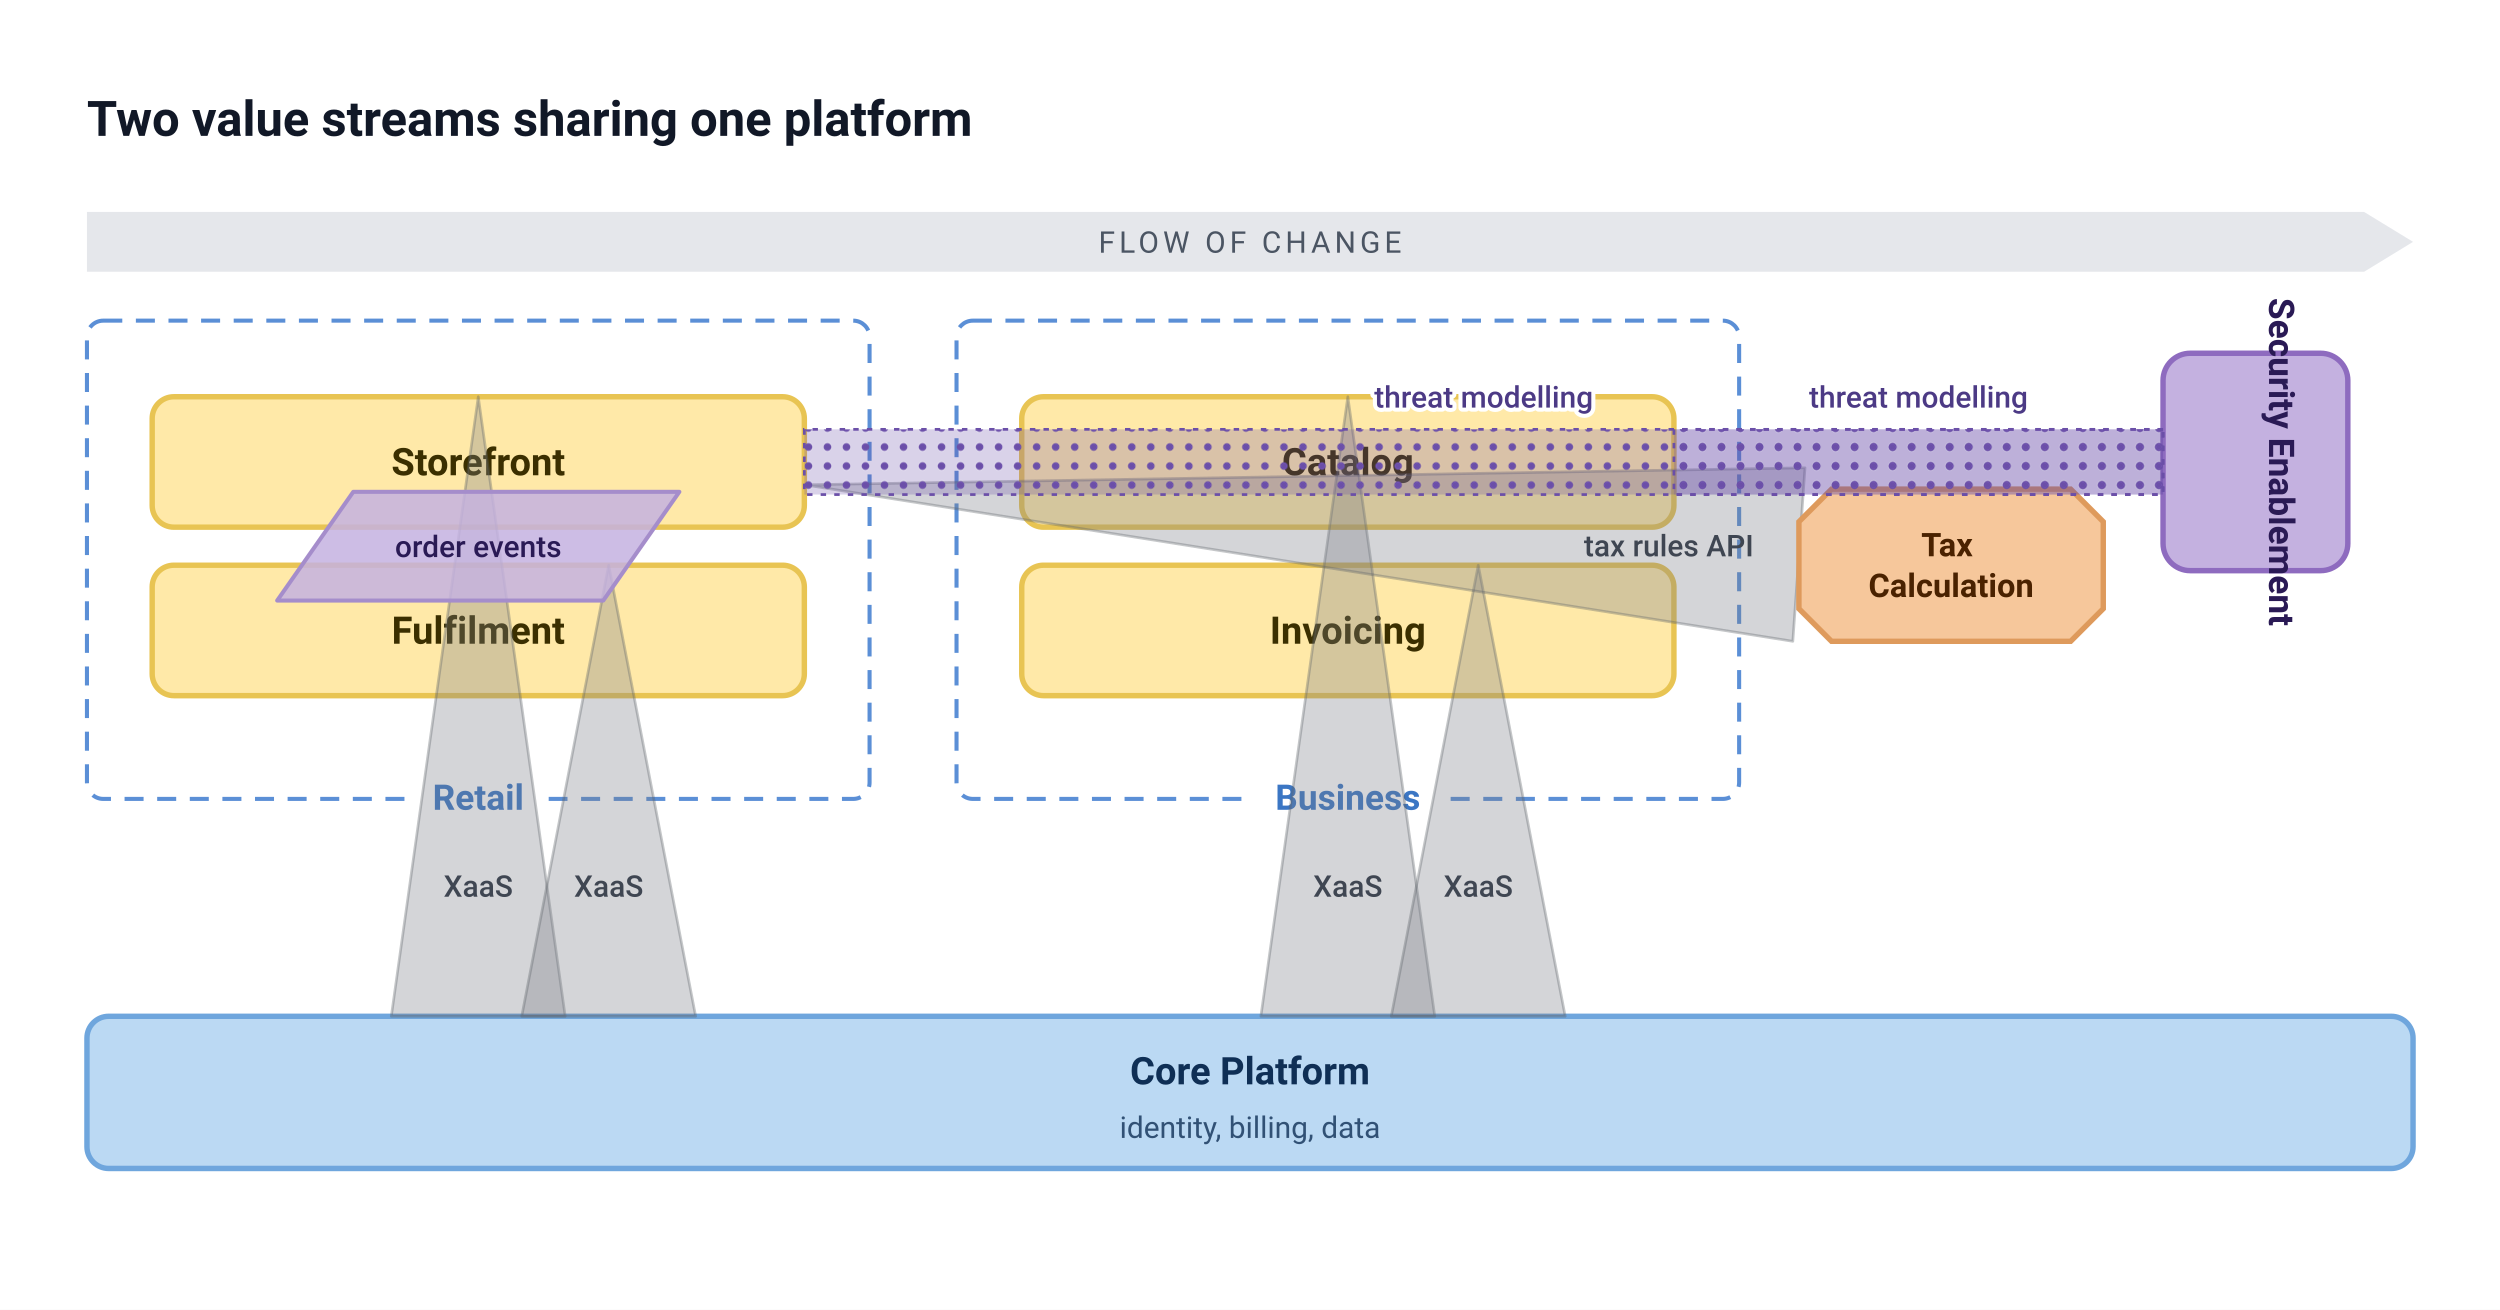
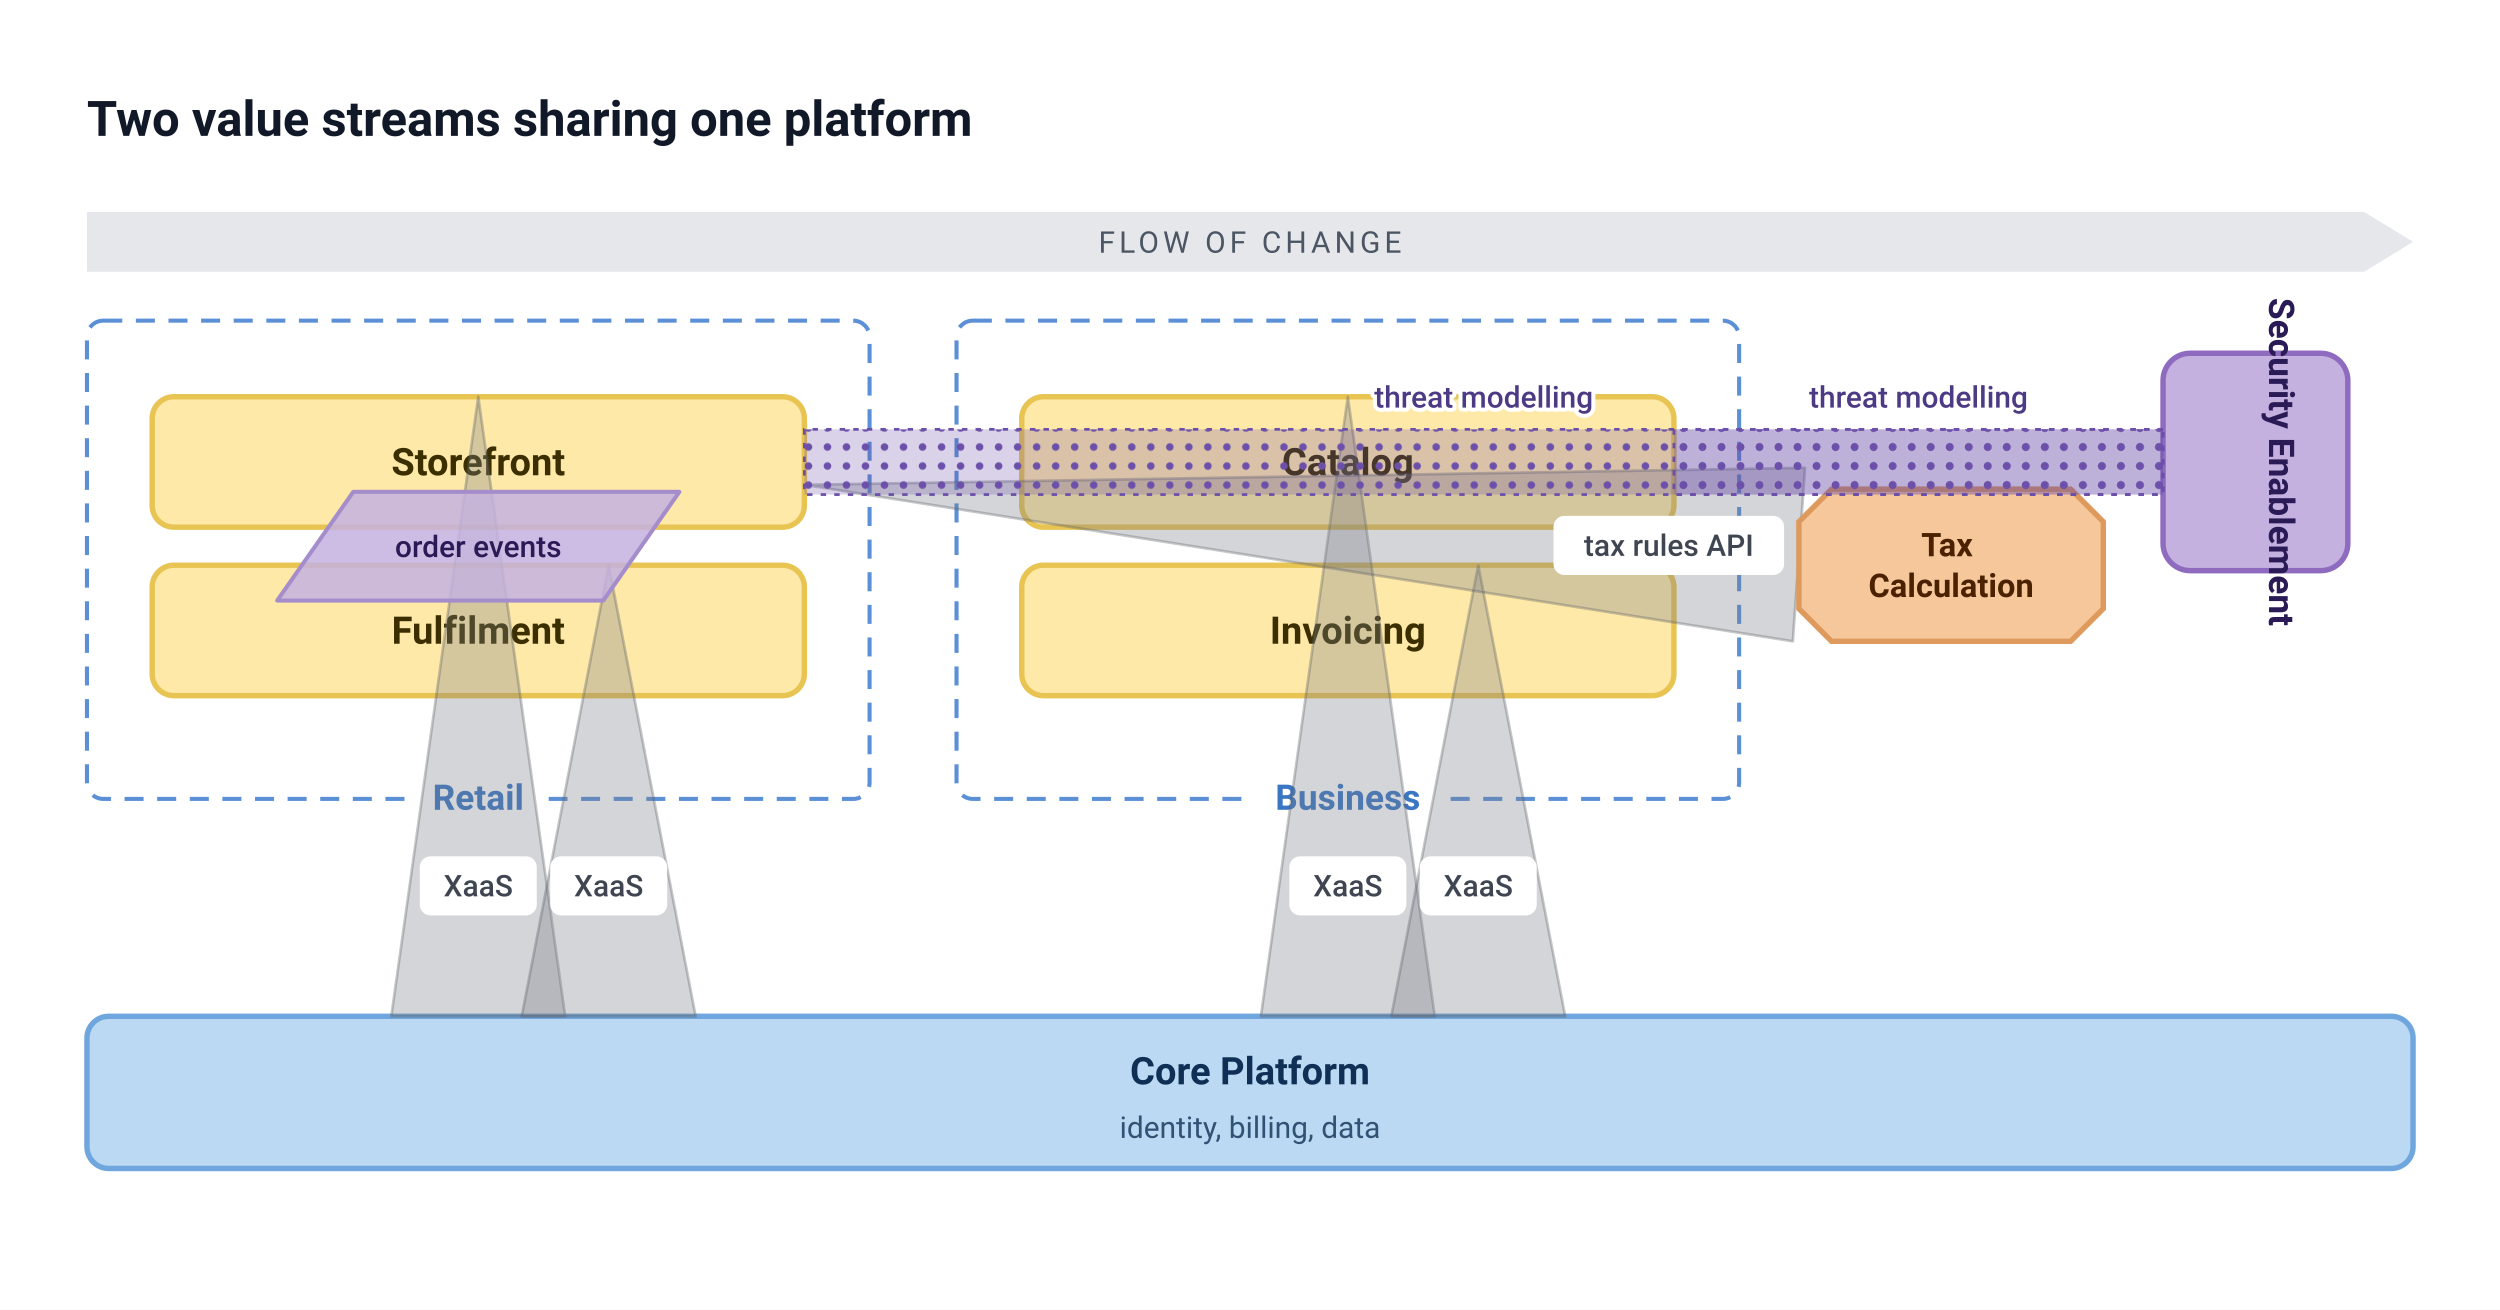
<svg xmlns="http://www.w3.org/2000/svg" width="920" height="482" viewBox="0 0 920 482" font-family="system-ui, -apple-system, &quot;Segoe UI&quot;, Roboto, Helvetica, Arial, sans-serif" role="img" aria-label="Two value streams sharing one platform" data-teamtopo="0.1.0">
  <defs>
    <pattern id="tt-dots" patternUnits="userSpaceOnUse" width="7" height="7">
      <rect width="7" height="7" fill="rgba(107,79,168,0.25)" />
      <circle cx="3.5" cy="3.5" r="1.4" fill="#6B4FA8" />
    </pattern>
  </defs>
  <rect width="920" height="482" fill="#ffffff" class="tt-bg" />
  <text x="32" y="50" font-size="18" font-weight="700" fill="#111827">Two value streams sharing one platform</text>
  <g class="tt-flow">
    <path d="M32,78 H870 L888,89 L870,100 H32 Z" fill="#e5e7eb" />
    <text x="460" y="93" text-anchor="middle" font-size="11" letter-spacing="1.5" fill="#4b5563">FLOW OF CHANGE</text>
  </g>
  <g class="tt-frames">
    <g class="tt-frame tt-group" data-id="retail">
      <rect x="32" y="118" width="288" height="176" rx="6" fill="none" stroke="#5B8FD6" stroke-width="1.5" stroke-dasharray="7 5" />
      <rect x="150.19" y="284" width="51.62" height="20" fill="#ffffff" />
      <text x="176" y="298" text-anchor="middle" font-size="13" font-weight="600" fill="#3b76c4">Retail</text>
    </g>
    <g class="tt-frame tt-group" data-id="b2b">
      <rect x="352" y="118" width="288" height="176" rx="6" fill="none" stroke="#5B8FD6" stroke-width="1.5" stroke-dasharray="7 5" />
      <rect x="460.05" y="284" width="71.9" height="20" fill="#ffffff" />
      <text x="496" y="298" text-anchor="middle" font-size="13" font-weight="600" fill="#3b76c4">Business</text>
    </g>
  </g>
  <g class="tt-lanes">
    <g class="tt-node tt-platform" data-id="core">
      <rect x="32" y="374" width="856" height="56" rx="8" fill="#BBD9F3" stroke="#6FA6DD" stroke-width="2" />
      <text x="460" y="399.025" text-anchor="middle" font-size="14" fill="#0f2f55" font-weight="600">
        <tspan x="460" dy="0">Core Platform</tspan>
      </text>
      <text x="460" y="418.75" text-anchor="middle" font-size="11" fill="#0f2f55" opacity="0.8">identity, billing, data</text>
    </g>
    <g class="tt-node tt-stream" data-id="storefront">
      <rect x="56" y="146" width="240" height="48" rx="8" fill="#FFE9A8" stroke="#E8C453" stroke-width="2" />
      <text x="176" y="174.9" text-anchor="middle" font-size="14" fill="#3b2f00" font-weight="600">
        <tspan x="176" dy="0">Storefront</tspan>
      </text>
    </g>
    <g class="tt-node tt-stream" data-id="fulfilment">
      <rect x="56" y="208" width="240" height="48" rx="8" fill="#FFE9A8" stroke="#E8C453" stroke-width="2" />
      <text x="176" y="236.9" text-anchor="middle" font-size="14" fill="#3b2f00" font-weight="600">
        <tspan x="176" dy="0">Fulfilment</tspan>
      </text>
    </g>
    <g class="tt-node tt-stream" data-id="catalog">
      <rect x="376" y="146" width="240" height="48" rx="8" fill="#FFE9A8" stroke="#E8C453" stroke-width="2" />
      <text x="496" y="174.9" text-anchor="middle" font-size="14" fill="#3b2f00" font-weight="600">
        <tspan x="496" dy="0">Catalog</tspan>
      </text>
    </g>
    <g class="tt-node tt-stream" data-id="invoicing">
      <rect x="376" y="208" width="240" height="48" rx="8" fill="#FFE9A8" stroke="#E8C453" stroke-width="2" />
      <text x="496" y="236.9" text-anchor="middle" font-size="14" fill="#3b2f00" font-weight="600">
        <tspan x="496" dy="0">Invoicing</tspan>
      </text>
    </g>
  </g>
  <g class="tt-xaas">
    <g class="tt-edge tt-xaas">
      <polygon points="208,374 144,374 176,146" fill="rgba(120,124,132,0.32)" stroke="rgba(90,94,102,0.35)" stroke-width="1" stroke-linejoin="round" />
-       <text x="176" y="330" text-anchor="middle" font-size="11" font-weight="500" fill="#3f4652" stroke="none" stroke-width="3" paint-order="stroke" stroke-linejoin="round">XaaS</text>
+       <g class="tt-edge-label">
+         <rect x="154.47" y="315.125" width="43.06" height="21.75" rx="4" fill="#ffffff" />
+         <text x="176" y="329.85" text-anchor="middle" font-size="11" font-weight="500" fill="#3f4652">
+           <tspan x="176" dy="0">XaaS</tspan>
+         </text>
+       </g>
    </g>
    <g class="tt-edge tt-xaas">
      <polygon points="256,374 192,374 224,208" fill="rgba(120,124,132,0.32)" stroke="rgba(90,94,102,0.35)" stroke-width="1" stroke-linejoin="round" />
-       <text x="224" y="330" text-anchor="middle" font-size="11" font-weight="500" fill="#3f4652" stroke="none" stroke-width="3" paint-order="stroke" stroke-linejoin="round">XaaS</text>
+       <g class="tt-edge-label">
+         <rect x="202.47" y="315.125" width="43.06" height="21.75" rx="4" fill="#ffffff" />
+         <text x="224" y="329.85" text-anchor="middle" font-size="11" font-weight="500" fill="#3f4652">
+           <tspan x="224" dy="0">XaaS</tspan>
+         </text>
+       </g>
    </g>
    <g class="tt-edge tt-xaas">
      <polygon points="528,374 464,374 496,146" fill="rgba(120,124,132,0.32)" stroke="rgba(90,94,102,0.35)" stroke-width="1" stroke-linejoin="round" />
-       <text x="496" y="330" text-anchor="middle" font-size="11" font-weight="500" fill="#3f4652" stroke="none" stroke-width="3" paint-order="stroke" stroke-linejoin="round">XaaS</text>
+       <g class="tt-edge-label">
+         <rect x="474.47" y="315.125" width="43.06" height="21.75" rx="4" fill="#ffffff" />
+         <text x="496" y="329.85" text-anchor="middle" font-size="11" font-weight="500" fill="#3f4652">
+           <tspan x="496" dy="0">XaaS</tspan>
+         </text>
+       </g>
    </g>
    <g class="tt-edge tt-xaas">
      <polygon points="576,374 512,374 544,208" fill="rgba(120,124,132,0.32)" stroke="rgba(90,94,102,0.35)" stroke-width="1" stroke-linejoin="round" />
-       <text x="544" y="330" text-anchor="middle" font-size="11" font-weight="500" fill="#3f4652" stroke="none" stroke-width="3" paint-order="stroke" stroke-linejoin="round">XaaS</text>
+       <g class="tt-edge-label">
+         <rect x="522.47" y="315.125" width="43.06" height="21.75" rx="4" fill="#ffffff" />
+         <text x="544" y="329.85" text-anchor="middle" font-size="11" font-weight="500" fill="#3f4652">
+           <tspan x="544" dy="0">XaaS</tspan>
+         </text>
+       </g>
    </g>
    <g class="tt-edge tt-xaas">
      <polygon points="664.24,172.15 659.76,236 296,178.41" fill="rgba(120,124,132,0.32)" stroke="rgba(90,94,102,0.35)" stroke-width="1" stroke-linejoin="round" />
-       <text x="614.118" y="204.717" text-anchor="middle" font-size="11" font-weight="500" fill="#3f4652" stroke="none" stroke-width="3" paint-order="stroke" stroke-linejoin="round">tax rules API</text>
+       <g class="tt-edge-label">
+         <rect x="571.688" y="189.842" width="84.86" height="21.75" rx="4" fill="#ffffff" />
+         <text x="614.118" y="204.567" text-anchor="middle" font-size="11" font-weight="500" fill="#3f4652">
+           <tspan x="614.118" dy="0">tax rules API</tspan>
+         </text>
+       </g>
    </g>
  </g>
  <g class="tt-overlays">
    <g class="tt-node tt-subsystem" data-id="tax">
      <path d="M674,180 H762 L774,192 V224 L762,236 H674 L662,224 V192 Z" fill="#F6C79B" stroke="#DE9A5C" stroke-width="2" />
      <text x="718" y="204.7" text-anchor="middle" font-size="12" fill="#4a2200" font-weight="600">
        <tspan x="718" dy="0">Tax</tspan>
        <tspan x="718" dy="15">Calculation</tspan>
      </text>
    </g>
    <g class="tt-node tt-enabling" data-id="security">
      <rect x="796" y="130" width="68" height="80" rx="10" fill="#C4B1E0" stroke="#8E6BBF" stroke-width="2" />
    </g>
  </g>
  <g class="tt-facilitating">
    <g class="tt-edge tt-facilitating">
      <polygon points="796,158 616,158 616,182 796,182" fill="url(#tt-dots)" stroke="#6B4FA8" stroke-width="1" stroke-dasharray="2 3" />
      <text x="706" y="150" text-anchor="middle" font-size="11" font-weight="500" fill="#4c3a85" stroke="#ffffff" stroke-width="3" paint-order="stroke" stroke-linejoin="round">threat modelling</text>
    </g>
    <g class="tt-edge tt-facilitating">
      <polygon points="796,158 296,158 296,182 796,182" fill="url(#tt-dots)" stroke="#6B4FA8" stroke-width="1" stroke-dasharray="2 3" />
      <text x="546" y="150" text-anchor="middle" font-size="11" font-weight="500" fill="#4c3a85" stroke="#ffffff" stroke-width="3" paint-order="stroke" stroke-linejoin="round">threat modelling</text>
    </g>
  </g>
  <g class="tt-overlay-labels">
    <g class="tt-node tt-enabling" data-id="security">
      <text x="0" y="0" text-anchor="middle" font-size="13" font-weight="600" fill="#2a1a55" transform="translate(835 170) rotate(90)">Security Enablement</text>
    </g>
  </g>
  <g class="tt-collaboration">
    <g class="tt-edge tt-collaboration">
      <polygon points="130,181 250,181 222,221 102,221" fill="rgba(196,177,224,0.85)" stroke="#A58DCB" stroke-width="1.5" stroke-linejoin="round" />
      <text x="176" y="205" text-anchor="middle" font-size="11" font-weight="500" fill="#2a1a55" stroke="none" stroke-width="3" paint-order="stroke" stroke-linejoin="round">order events</text>
    </g>
  </g>
</svg>
